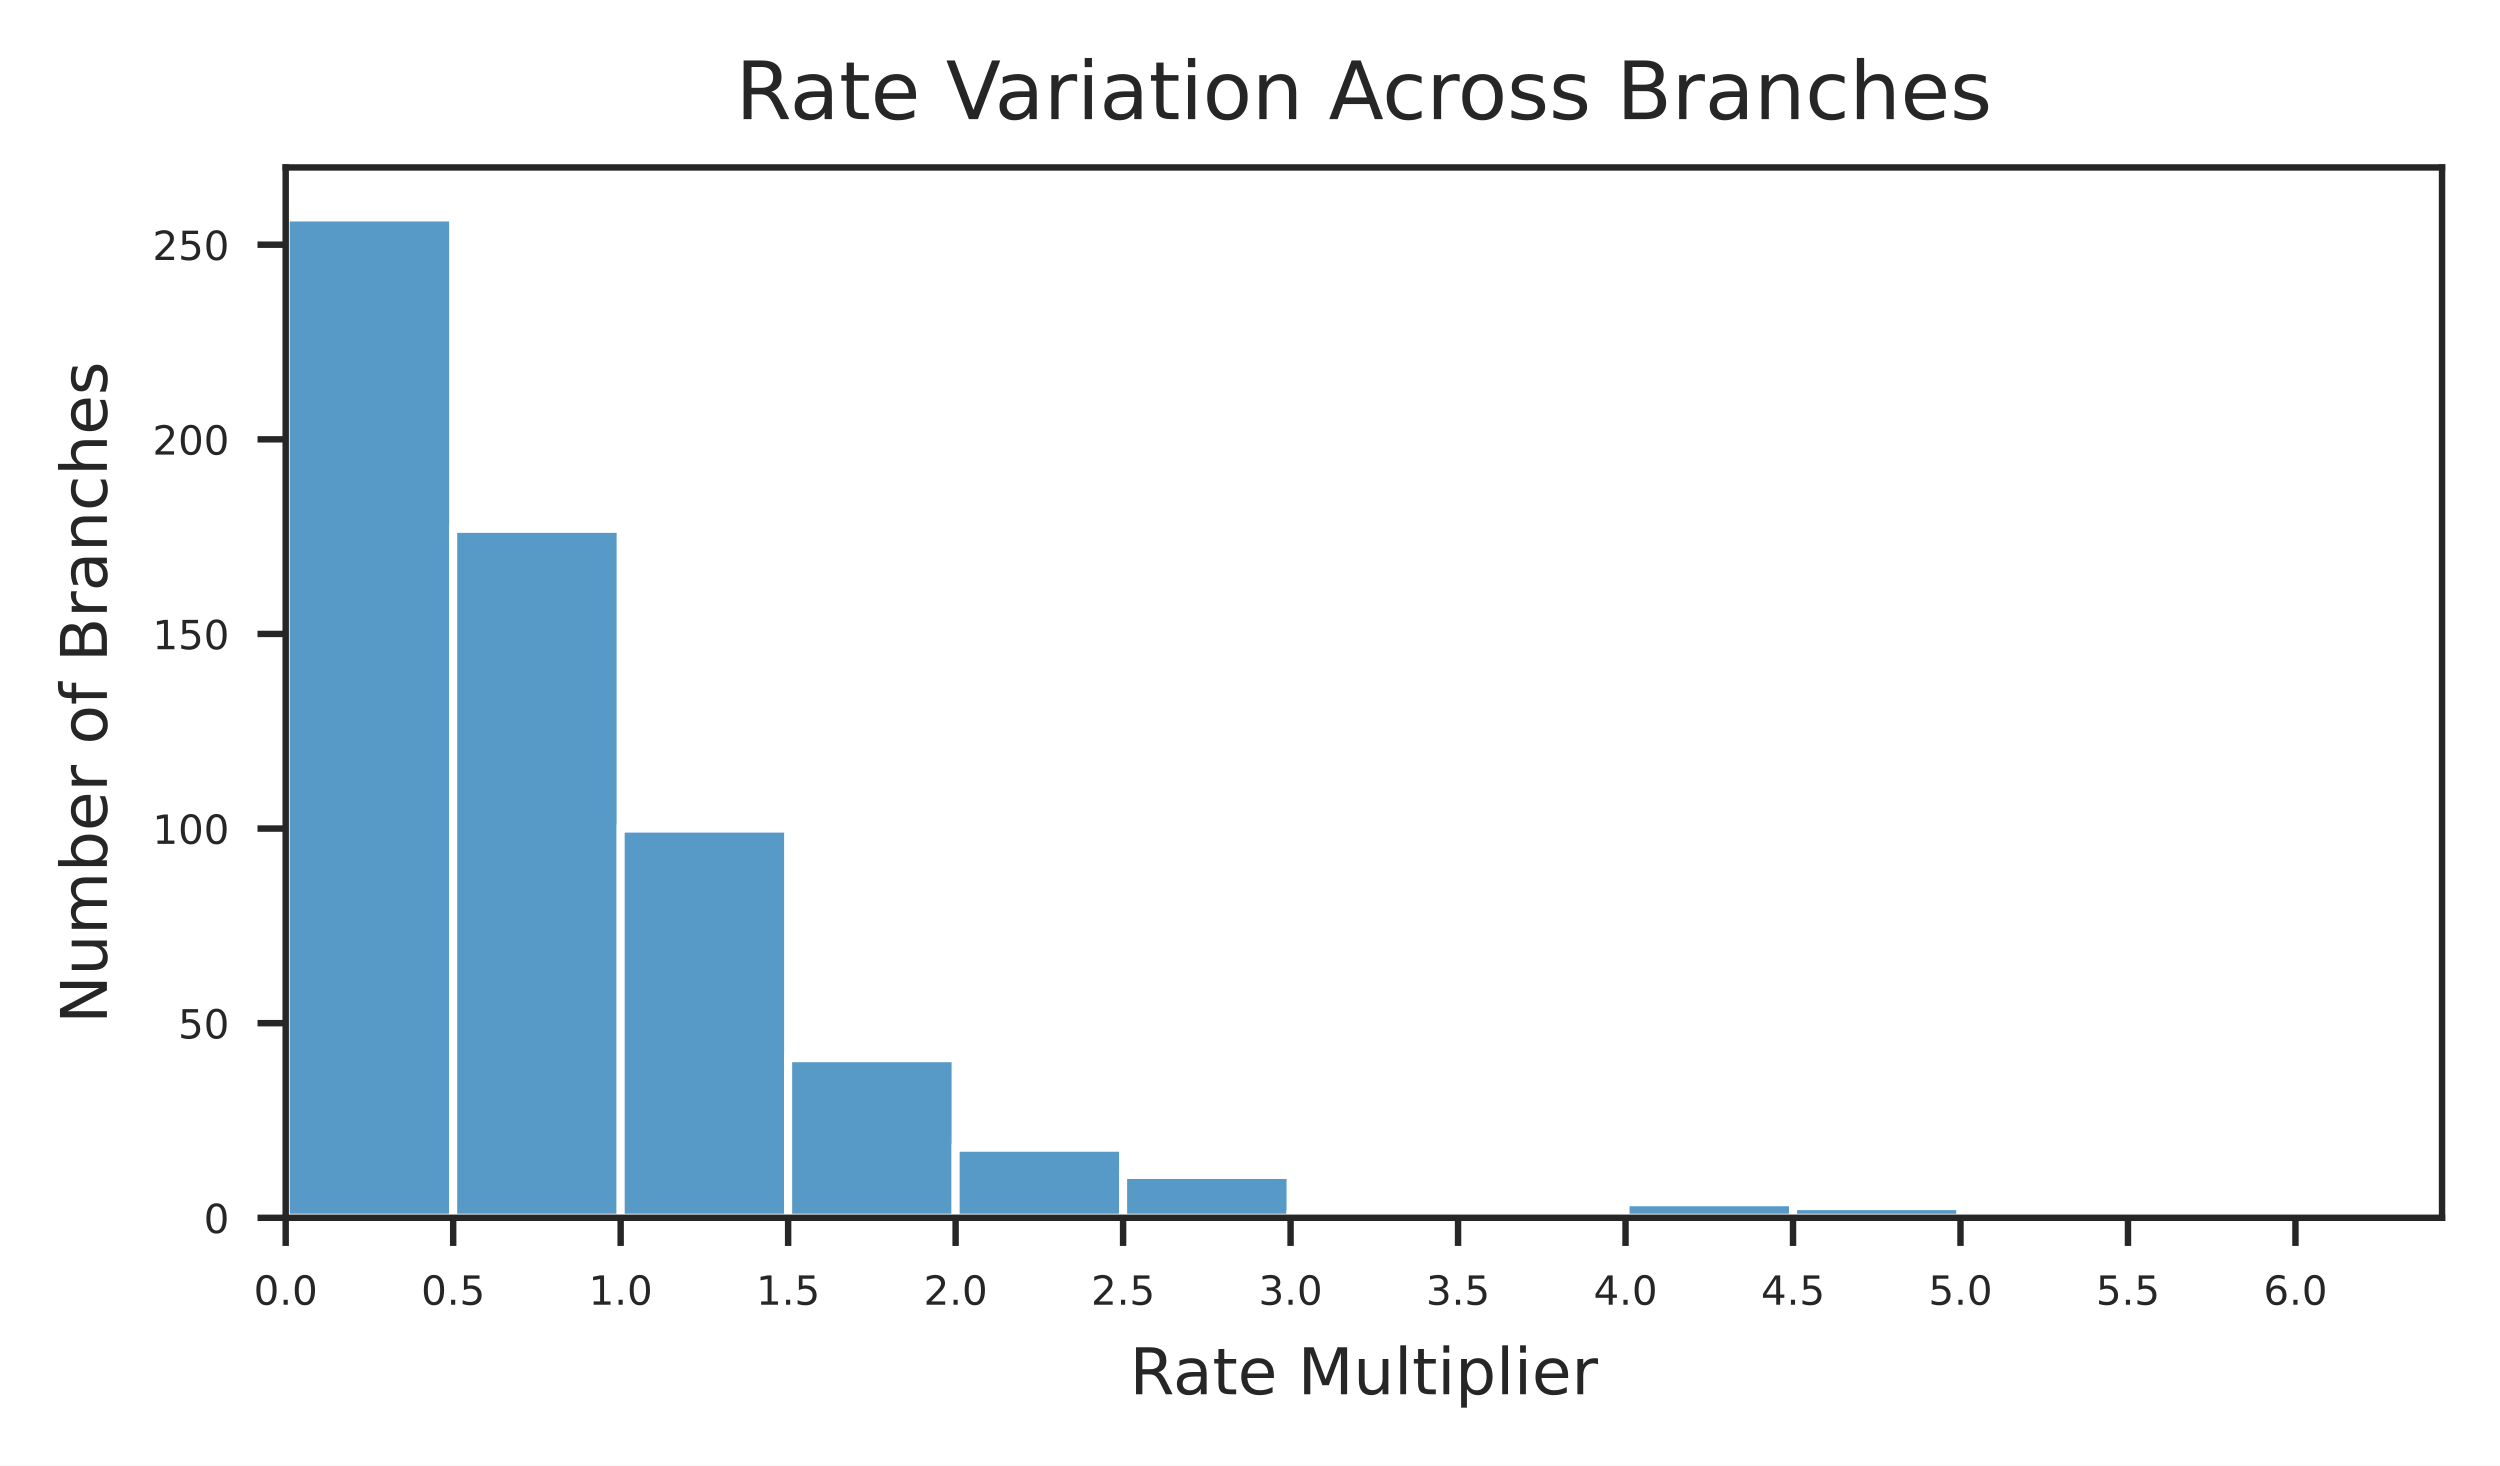
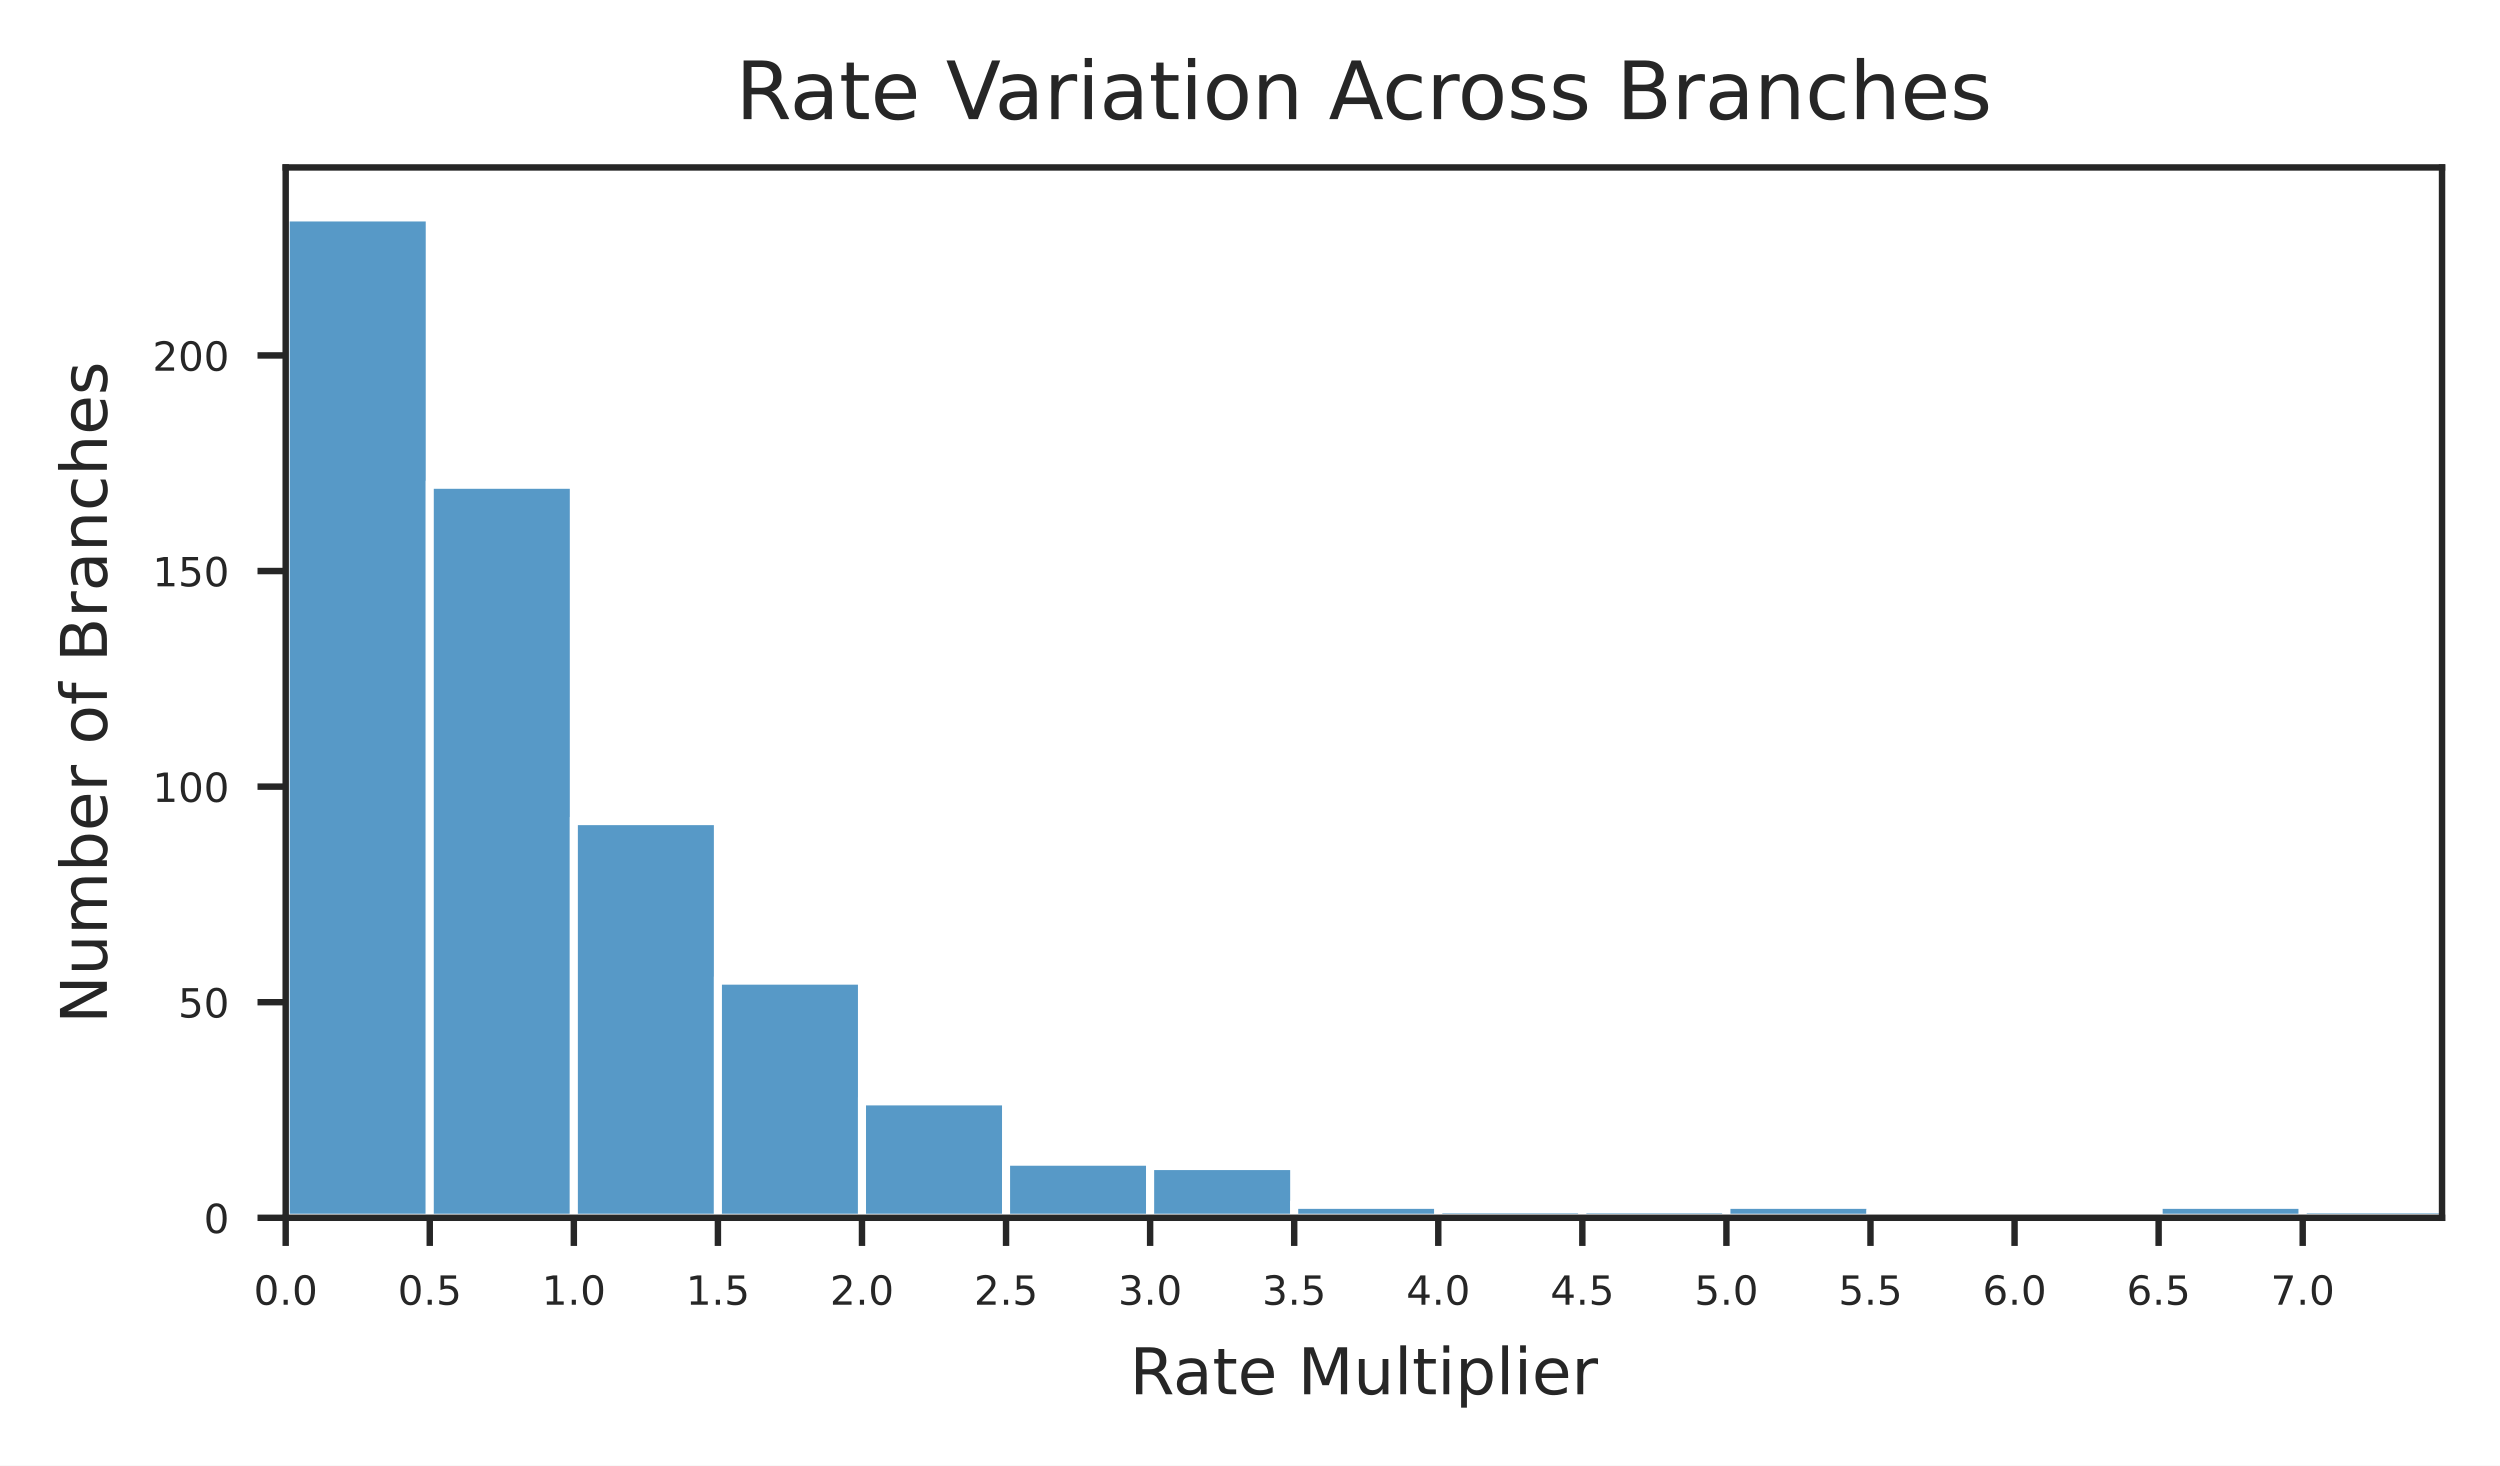
<svg xmlns="http://www.w3.org/2000/svg" xmlns:xlink="http://www.w3.org/1999/xlink" height="182.044pt" version="1.1" viewBox="0 0 310.526 182.044" width="310.526pt">
  <defs>
    <style type="text/css">*{stroke-linecap:butt;stroke-linejoin:round;}</style>
  </defs>
  <g id="figure_1">
    <g id="patch_1">
      <path d="M -0 182.044 L 310.526 182.044 L 310.526 0 L -0 0 z " style="fill:#ffffff;" />
    </g>
    <g id="axes_1">
      <g id="patch_2">
        <path d="M 35.486 151.262 L 303.326 151.262 L 303.326 20.798 L 35.486 20.798 z " style="fill:#ffffff;" />
      </g>
      <g id="matplotlib.axis_1">
        <g id="xtick_1">
          <g id="line2d_1">
            <defs>
-               <path d="M 0 0 L 0 3.5 " id="m02289e9c1e" style="stroke:#262626;stroke-width:0.8;" />
+               <path d="M 0 0 L 0 3.5 " id="mce91e94621" style="stroke:#262626;stroke-width:0.8;" />
            </defs>
            <g>
-               <use style="fill:#262626;stroke:#262626;stroke-width:0.8;" x="35.486" xlink:href="#m02289e9c1e" y="151.262" />
+               <use style="fill:#262626;stroke:#262626;stroke-width:0.8;" x="35.486" xlink:href="#mce91e94621" y="151.262" />
            </g>
          </g>
          <g id="text_1">
            <g style="fill:#262626;" transform="translate(31.51047 162.0617)scale(0.05 -0.05)">
              <defs>
                <path d="M 31.781 66.406 Q 24.172 66.406 20.328 58.906 Q 16.5 51.422 16.5 36.375 Q 16.5 21.391 20.328 13.891 Q 24.172 6.391 31.781 6.391 Q 39.453 6.391 43.281 13.891 Q 47.125 21.391 47.125 36.375 Q 47.125 51.422 43.281 58.906 Q 39.453 66.406 31.781 66.406 z M 31.781 74.219 Q 44.047 74.219 50.516 64.516 Q 56.984 54.828 56.984 36.375 Q 56.984 17.969 50.516 8.266 Q 44.047 -1.422 31.781 -1.422 Q 19.531 -1.422 13.062 8.266 Q 6.594 17.969 6.594 36.375 Q 6.594 54.828 13.062 64.516 Q 19.531 74.219 31.781 74.219 z " id="DejaVuSans-48" />
                <path d="M 10.688 12.406 L 21 12.406 L 21 0 L 10.688 0 z " id="DejaVuSans-46" />
              </defs>
              <use xlink:href="#DejaVuSans-48" />
              <use x="63.623" xlink:href="#DejaVuSans-46" />
              <use x="95.41" xlink:href="#DejaVuSans-48" />
            </g>
          </g>
        </g>
        <g id="xtick_2">
          <g id="line2d_2">
            <g>
-               <use style="fill:#262626;stroke:#262626;stroke-width:0.8;" x="56.289" xlink:href="#m02289e9c1e" y="151.262" />
+               <use style="fill:#262626;stroke:#262626;stroke-width:0.8;" x="53.381" xlink:href="#mce91e94621" y="151.262" />
            </g>
          </g>
          <g id="text_2">
-             <g style="fill:#262626;" transform="translate(52.31318 162.0617)scale(0.05 -0.05)">
+             <g style="fill:#262626;" transform="translate(49.40566 162.0617)scale(0.05 -0.05)">
              <defs>
                <path d="M 10.797 72.906 L 49.516 72.906 L 49.516 64.594 L 19.828 64.594 L 19.828 46.734 Q 21.969 47.469 24.109 47.828 Q 26.266 48.188 28.422 48.188 Q 40.625 48.188 47.75 41.5 Q 54.891 34.812 54.891 23.391 Q 54.891 11.625 47.562 5.094 Q 40.234 -1.422 26.906 -1.422 Q 22.312 -1.422 17.547 -0.641 Q 12.797 0.141 7.719 1.703 L 7.719 11.625 Q 12.109 9.234 16.797 8.062 Q 21.484 6.891 26.703 6.891 Q 35.156 6.891 40.078 11.328 Q 45.016 15.766 45.016 23.391 Q 45.016 31 40.078 35.438 Q 35.156 39.891 26.703 39.891 Q 22.75 39.891 18.812 39.016 Q 14.891 38.141 10.797 36.281 z " id="DejaVuSans-53" />
              </defs>
              <use xlink:href="#DejaVuSans-48" />
              <use x="63.623" xlink:href="#DejaVuSans-46" />
              <use x="95.41" xlink:href="#DejaVuSans-53" />
            </g>
          </g>
        </g>
        <g id="xtick_3">
          <g id="line2d_3">
            <g>
-               <use style="fill:#262626;stroke:#262626;stroke-width:0.8;" x="77.092" xlink:href="#m02289e9c1e" y="151.262" />
+               <use style="fill:#262626;stroke:#262626;stroke-width:0.8;" x="71.277" xlink:href="#mce91e94621" y="151.262" />
            </g>
          </g>
          <g id="text_3">
-             <g style="fill:#262626;" transform="translate(73.1159 162.0617)scale(0.05 -0.05)">
+             <g style="fill:#262626;" transform="translate(67.30085 162.0617)scale(0.05 -0.05)">
              <defs>
                <path d="M 12.406 8.297 L 28.516 8.297 L 28.516 63.922 L 10.984 60.406 L 10.984 69.391 L 28.422 72.906 L 38.281 72.906 L 38.281 8.297 L 54.391 8.297 L 54.391 0 L 12.406 0 z " id="DejaVuSans-49" />
              </defs>
              <use xlink:href="#DejaVuSans-49" />
              <use x="63.623" xlink:href="#DejaVuSans-46" />
              <use x="95.41" xlink:href="#DejaVuSans-48" />
            </g>
          </g>
        </g>
        <g id="xtick_4">
          <g id="line2d_4">
            <g>
-               <use style="fill:#262626;stroke:#262626;stroke-width:0.8;" x="97.894" xlink:href="#m02289e9c1e" y="151.262" />
+               <use style="fill:#262626;stroke:#262626;stroke-width:0.8;" x="89.172" xlink:href="#mce91e94621" y="151.262" />
            </g>
          </g>
          <g id="text_4">
-             <g style="fill:#262626;" transform="translate(93.91861 162.0617)scale(0.05 -0.05)">
+             <g style="fill:#262626;" transform="translate(85.19604 162.0617)scale(0.05 -0.05)">
              <use xlink:href="#DejaVuSans-49" />
              <use x="63.623" xlink:href="#DejaVuSans-46" />
              <use x="95.41" xlink:href="#DejaVuSans-53" />
            </g>
          </g>
        </g>
        <g id="xtick_5">
          <g id="line2d_5">
            <g>
-               <use style="fill:#262626;stroke:#262626;stroke-width:0.8;" x="118.697" xlink:href="#m02289e9c1e" y="151.262" />
+               <use style="fill:#262626;stroke:#262626;stroke-width:0.8;" x="107.067" xlink:href="#mce91e94621" y="151.262" />
            </g>
          </g>
          <g id="text_5">
-             <g style="fill:#262626;" transform="translate(114.7213 162.0617)scale(0.05 -0.05)">
+             <g style="fill:#262626;" transform="translate(103.0912 162.0617)scale(0.05 -0.05)">
              <defs>
                <path d="M 19.188 8.297 L 53.609 8.297 L 53.609 0 L 7.328 0 L 7.328 8.297 Q 12.938 14.109 22.625 23.891 Q 32.328 33.688 34.812 36.531 Q 39.547 41.844 41.422 45.531 Q 43.312 49.219 43.312 52.781 Q 43.312 58.594 39.234 62.25 Q 35.156 65.922 28.609 65.922 Q 23.969 65.922 18.812 64.312 Q 13.672 62.703 7.812 59.422 L 7.812 69.391 Q 13.766 71.781 18.938 73 Q 24.125 74.219 28.422 74.219 Q 39.75 74.219 46.484 68.547 Q 53.219 62.891 53.219 53.422 Q 53.219 48.922 51.531 44.891 Q 49.859 40.875 45.406 35.406 Q 44.188 33.984 37.641 27.219 Q 31.109 20.453 19.188 8.297 z " id="DejaVuSans-50" />
              </defs>
              <use xlink:href="#DejaVuSans-50" />
              <use x="63.623" xlink:href="#DejaVuSans-46" />
              <use x="95.41" xlink:href="#DejaVuSans-48" />
            </g>
          </g>
        </g>
        <g id="xtick_6">
          <g id="line2d_6">
            <g>
-               <use style="fill:#262626;stroke:#262626;stroke-width:0.8;" x="139.5" xlink:href="#m02289e9c1e" y="151.262" />
+               <use style="fill:#262626;stroke:#262626;stroke-width:0.8;" x="124.962" xlink:href="#mce91e94621" y="151.262" />
            </g>
          </g>
          <g id="text_6">
-             <g style="fill:#262626;" transform="translate(135.524 162.0617)scale(0.05 -0.05)">
+             <g style="fill:#262626;" transform="translate(120.9864 162.0617)scale(0.05 -0.05)">
              <use xlink:href="#DejaVuSans-50" />
              <use x="63.623" xlink:href="#DejaVuSans-46" />
              <use x="95.41" xlink:href="#DejaVuSans-53" />
            </g>
          </g>
        </g>
        <g id="xtick_7">
          <g id="line2d_7">
            <g>
-               <use style="fill:#262626;stroke:#262626;stroke-width:0.8;" x="160.303" xlink:href="#m02289e9c1e" y="151.262" />
+               <use style="fill:#262626;stroke:#262626;stroke-width:0.8;" x="142.857" xlink:href="#mce91e94621" y="151.262" />
            </g>
          </g>
          <g id="text_7">
-             <g style="fill:#262626;" transform="translate(156.3268 162.0617)scale(0.05 -0.05)">
+             <g style="fill:#262626;" transform="translate(138.8816 162.0617)scale(0.05 -0.05)">
              <defs>
                <path d="M 40.578 39.312 Q 47.656 37.797 51.625 33 Q 55.609 28.219 55.609 21.188 Q 55.609 10.406 48.188 4.484 Q 40.766 -1.422 27.094 -1.422 Q 22.516 -1.422 17.656 -0.516 Q 12.797 0.391 7.625 2.203 L 7.625 11.719 Q 11.719 9.328 16.594 8.109 Q 21.484 6.891 26.812 6.891 Q 36.078 6.891 40.938 10.547 Q 45.797 14.203 45.797 21.188 Q 45.797 27.641 41.281 31.266 Q 36.766 34.906 28.719 34.906 L 20.219 34.906 L 20.219 43.016 L 29.109 43.016 Q 36.375 43.016 40.234 45.922 Q 44.094 48.828 44.094 54.297 Q 44.094 59.906 40.109 62.906 Q 36.141 65.922 28.719 65.922 Q 24.656 65.922 20.016 65.031 Q 15.375 64.156 9.812 62.312 L 9.812 71.094 Q 15.438 72.656 20.344 73.438 Q 25.25 74.219 29.594 74.219 Q 40.828 74.219 47.359 69.109 Q 53.906 64.016 53.906 55.328 Q 53.906 49.266 50.438 45.094 Q 46.969 40.922 40.578 39.312 z " id="DejaVuSans-51" />
              </defs>
              <use xlink:href="#DejaVuSans-51" />
              <use x="63.623" xlink:href="#DejaVuSans-46" />
              <use x="95.41" xlink:href="#DejaVuSans-48" />
            </g>
          </g>
        </g>
        <g id="xtick_8">
          <g id="line2d_8">
            <g>
-               <use style="fill:#262626;stroke:#262626;stroke-width:0.8;" x="181.105" xlink:href="#m02289e9c1e" y="151.262" />
+               <use style="fill:#262626;stroke:#262626;stroke-width:0.8;" x="160.753" xlink:href="#mce91e94621" y="151.262" />
            </g>
          </g>
          <g id="text_8">
-             <g style="fill:#262626;" transform="translate(177.1295 162.0617)scale(0.05 -0.05)">
+             <g style="fill:#262626;" transform="translate(156.7768 162.0617)scale(0.05 -0.05)">
              <use xlink:href="#DejaVuSans-51" />
              <use x="63.623" xlink:href="#DejaVuSans-46" />
              <use x="95.41" xlink:href="#DejaVuSans-53" />
            </g>
          </g>
        </g>
        <g id="xtick_9">
          <g id="line2d_9">
            <g>
-               <use style="fill:#262626;stroke:#262626;stroke-width:0.8;" x="201.908" xlink:href="#m02289e9c1e" y="151.262" />
+               <use style="fill:#262626;stroke:#262626;stroke-width:0.8;" x="178.648" xlink:href="#mce91e94621" y="151.262" />
            </g>
          </g>
          <g id="text_9">
-             <g style="fill:#262626;" transform="translate(197.9322 162.0617)scale(0.05 -0.05)">
+             <g style="fill:#262626;" transform="translate(174.672 162.0617)scale(0.05 -0.05)">
              <defs>
                <path d="M 37.797 64.312 L 12.891 25.391 L 37.797 25.391 z M 35.203 72.906 L 47.609 72.906 L 47.609 25.391 L 58.016 25.391 L 58.016 17.188 L 47.609 17.188 L 47.609 0 L 37.797 0 L 37.797 17.188 L 4.891 17.188 L 4.891 26.703 z " id="DejaVuSans-52" />
              </defs>
              <use xlink:href="#DejaVuSans-52" />
              <use x="63.623" xlink:href="#DejaVuSans-46" />
              <use x="95.41" xlink:href="#DejaVuSans-48" />
            </g>
          </g>
        </g>
        <g id="xtick_10">
          <g id="line2d_10">
            <g>
-               <use style="fill:#262626;stroke:#262626;stroke-width:0.8;" x="222.711" xlink:href="#m02289e9c1e" y="151.262" />
+               <use style="fill:#262626;stroke:#262626;stroke-width:0.8;" x="196.543" xlink:href="#mce91e94621" y="151.262" />
            </g>
          </g>
          <g id="text_10">
-             <g style="fill:#262626;" transform="translate(218.7349 162.0617)scale(0.05 -0.05)">
+             <g style="fill:#262626;" transform="translate(192.5672 162.0617)scale(0.05 -0.05)">
              <use xlink:href="#DejaVuSans-52" />
              <use x="63.623" xlink:href="#DejaVuSans-46" />
              <use x="95.41" xlink:href="#DejaVuSans-53" />
            </g>
          </g>
        </g>
        <g id="xtick_11">
          <g id="line2d_11">
            <g>
-               <use style="fill:#262626;stroke:#262626;stroke-width:0.8;" x="243.513" xlink:href="#m02289e9c1e" y="151.262" />
+               <use style="fill:#262626;stroke:#262626;stroke-width:0.8;" x="214.438" xlink:href="#mce91e94621" y="151.262" />
            </g>
          </g>
          <g id="text_11">
-             <g style="fill:#262626;" transform="translate(239.5376 162.0617)scale(0.05 -0.05)">
+             <g style="fill:#262626;" transform="translate(210.4624 162.0617)scale(0.05 -0.05)">
              <use xlink:href="#DejaVuSans-53" />
              <use x="63.623" xlink:href="#DejaVuSans-46" />
              <use x="95.41" xlink:href="#DejaVuSans-48" />
            </g>
          </g>
        </g>
        <g id="xtick_12">
          <g id="line2d_12">
            <g>
-               <use style="fill:#262626;stroke:#262626;stroke-width:0.8;" x="264.316" xlink:href="#m02289e9c1e" y="151.262" />
+               <use style="fill:#262626;stroke:#262626;stroke-width:0.8;" x="232.333" xlink:href="#mce91e94621" y="151.262" />
            </g>
          </g>
          <g id="text_12">
-             <g style="fill:#262626;" transform="translate(260.3403 162.0617)scale(0.05 -0.05)">
+             <g style="fill:#262626;" transform="translate(228.3576 162.0617)scale(0.05 -0.05)">
              <use xlink:href="#DejaVuSans-53" />
              <use x="63.623" xlink:href="#DejaVuSans-46" />
              <use x="95.41" xlink:href="#DejaVuSans-53" />
            </g>
          </g>
        </g>
        <g id="xtick_13">
          <g id="line2d_13">
            <g>
-               <use style="fill:#262626;stroke:#262626;stroke-width:0.8;" x="285.119" xlink:href="#m02289e9c1e" y="151.262" />
+               <use style="fill:#262626;stroke:#262626;stroke-width:0.8;" x="250.229" xlink:href="#mce91e94621" y="151.262" />
            </g>
          </g>
          <g id="text_13">
-             <g style="fill:#262626;" transform="translate(281.143 162.0617)scale(0.05 -0.05)">
+             <g style="fill:#262626;" transform="translate(246.2528 162.0617)scale(0.05 -0.05)">
              <defs>
                <path d="M 33.016 40.375 Q 26.375 40.375 22.484 35.828 Q 18.609 31.297 18.609 23.391 Q 18.609 15.531 22.484 10.953 Q 26.375 6.391 33.016 6.391 Q 39.656 6.391 43.531 10.953 Q 47.406 15.531 47.406 23.391 Q 47.406 31.297 43.531 35.828 Q 39.656 40.375 33.016 40.375 z M 52.594 71.297 L 52.594 62.312 Q 48.875 64.062 45.094 64.984 Q 41.312 65.922 37.594 65.922 Q 27.828 65.922 22.672 59.328 Q 17.531 52.734 16.797 39.406 Q 19.672 43.656 24.016 45.922 Q 28.375 48.188 33.594 48.188 Q 44.578 48.188 50.953 41.516 Q 57.328 34.859 57.328 23.391 Q 57.328 12.156 50.688 5.359 Q 44.047 -1.422 33.016 -1.422 Q 20.359 -1.422 13.672 8.266 Q 6.984 17.969 6.984 36.375 Q 6.984 53.656 15.188 63.938 Q 23.391 74.219 37.203 74.219 Q 40.922 74.219 44.703 73.484 Q 48.484 72.75 52.594 71.297 z " id="DejaVuSans-54" />
              </defs>
              <use xlink:href="#DejaVuSans-54" />
              <use x="63.623" xlink:href="#DejaVuSans-46" />
              <use x="95.41" xlink:href="#DejaVuSans-48" />
            </g>
          </g>
        </g>
-         <g id="text_14">
+         <g id="xtick_14">
+           <g id="line2d_14">
+             <g>
+               <use style="fill:#262626;stroke:#262626;stroke-width:0.8;" x="268.124" xlink:href="#mce91e94621" y="151.262" />
+             </g>
+           </g>
+           <g id="text_14">
+             <g style="fill:#262626;" transform="translate(264.148 162.0617)scale(0.05 -0.05)">
+               <use xlink:href="#DejaVuSans-54" />
+               <use x="63.623" xlink:href="#DejaVuSans-46" />
+               <use x="95.41" xlink:href="#DejaVuSans-53" />
+             </g>
+           </g>
+         </g>
+         <g id="xtick_15">
+           <g id="line2d_15">
+             <g>
+               <use style="fill:#262626;stroke:#262626;stroke-width:0.8;" x="286.019" xlink:href="#mce91e94621" y="151.262" />
+             </g>
+           </g>
+           <g id="text_15">
+             <g style="fill:#262626;" transform="translate(282.0432 162.0617)scale(0.05 -0.05)">
+               <defs>
+                 <path d="M 8.203 72.906 L 55.078 72.906 L 55.078 68.703 L 28.609 0 L 18.312 0 L 43.219 64.594 L 8.203 64.594 z " id="DejaVuSans-55" />
+               </defs>
+               <use xlink:href="#DejaVuSans-55" />
+               <use x="63.623" xlink:href="#DejaVuSans-46" />
+               <use x="95.41" xlink:href="#DejaVuSans-48" />
+             </g>
+           </g>
+         </g>
+         <g id="text_16">
          <g style="fill:#262626;" transform="translate(140.3206 173.1803)scale(0.08 -0.08)">
            <defs>
              <path d="M 44.391 34.188 Q 47.562 33.109 50.562 29.594 Q 53.562 26.078 56.594 19.922 L 66.609 0 L 56 0 L 46.688 18.703 Q 43.062 26.031 39.672 28.422 Q 36.281 30.812 30.422 30.812 L 19.672 30.812 L 19.672 0 L 9.812 0 L 9.812 72.906 L 32.078 72.906 Q 44.578 72.906 50.734 67.672 Q 56.891 62.453 56.891 51.906 Q 56.891 45.016 53.688 40.469 Q 50.484 35.938 44.391 34.188 z M 19.672 64.797 L 19.672 38.922 L 32.078 38.922 Q 39.203 38.922 42.844 42.219 Q 46.484 45.516 46.484 51.906 Q 46.484 58.297 42.844 61.547 Q 39.203 64.797 32.078 64.797 z " id="DejaVuSans-82" />
              <path d="M 34.281 27.484 Q 23.391 27.484 19.188 25 Q 14.984 22.516 14.984 16.5 Q 14.984 11.719 18.141 8.906 Q 21.297 6.109 26.703 6.109 Q 34.188 6.109 38.703 11.406 Q 43.219 16.703 43.219 25.484 L 43.219 27.484 z M 52.203 31.203 L 52.203 0 L 43.219 0 L 43.219 8.297 Q 40.141 3.328 35.547 0.953 Q 30.953 -1.422 24.312 -1.422 Q 15.922 -1.422 10.953 3.297 Q 6 8.016 6 15.922 Q 6 25.141 12.172 29.828 Q 18.359 34.516 30.609 34.516 L 43.219 34.516 L 43.219 35.406 Q 43.219 41.609 39.141 45 Q 35.062 48.391 27.688 48.391 Q 23 48.391 18.547 47.266 Q 14.109 46.141 10.016 43.891 L 10.016 52.203 Q 14.938 54.109 19.578 55.047 Q 24.219 56 28.609 56 Q 40.484 56 46.344 49.844 Q 52.203 43.703 52.203 31.203 z " id="DejaVuSans-97" />
              <path d="M 18.312 70.219 L 18.312 54.688 L 36.812 54.688 L 36.812 47.703 L 18.312 47.703 L 18.312 18.016 Q 18.312 11.328 20.141 9.422 Q 21.969 7.516 27.594 7.516 L 36.812 7.516 L 36.812 0 L 27.594 0 Q 17.188 0 13.234 3.875 Q 9.281 7.766 9.281 18.016 L 9.281 47.703 L 2.688 47.703 L 2.688 54.688 L 9.281 54.688 L 9.281 70.219 z " id="DejaVuSans-116" />
              <path d="M 56.203 29.594 L 56.203 25.203 L 14.891 25.203 Q 15.484 15.922 20.484 11.062 Q 25.484 6.203 34.422 6.203 Q 39.594 6.203 44.453 7.469 Q 49.312 8.734 54.109 11.281 L 54.109 2.781 Q 49.266 0.734 44.188 -0.344 Q 39.109 -1.422 33.891 -1.422 Q 20.797 -1.422 13.156 6.188 Q 5.516 13.812 5.516 26.812 Q 5.516 40.234 12.766 48.109 Q 20.016 56 32.328 56 Q 43.359 56 49.781 48.891 Q 56.203 41.797 56.203 29.594 z M 47.219 32.234 Q 47.125 39.594 43.094 43.984 Q 39.062 48.391 32.422 48.391 Q 24.906 48.391 20.391 44.141 Q 15.875 39.891 15.188 32.172 z " id="DejaVuSans-101" />
              <path id="DejaVuSans-32" />
              <path d="M 9.812 72.906 L 24.516 72.906 L 43.109 23.297 L 61.812 72.906 L 76.516 72.906 L 76.516 0 L 66.891 0 L 66.891 64.016 L 48.094 14.016 L 38.188 14.016 L 19.391 64.016 L 19.391 0 L 9.812 0 z " id="DejaVuSans-77" />
              <path d="M 8.5 21.578 L 8.5 54.688 L 17.484 54.688 L 17.484 21.922 Q 17.484 14.156 20.5 10.266 Q 23.531 6.391 29.594 6.391 Q 36.859 6.391 41.078 11.031 Q 45.312 15.672 45.312 23.688 L 45.312 54.688 L 54.297 54.688 L 54.297 0 L 45.312 0 L 45.312 8.406 Q 42.047 3.422 37.719 1 Q 33.406 -1.422 27.688 -1.422 Q 18.266 -1.422 13.375 4.438 Q 8.5 10.297 8.5 21.578 z M 31.109 56 z " id="DejaVuSans-117" />
              <path d="M 9.422 75.984 L 18.406 75.984 L 18.406 0 L 9.422 0 z " id="DejaVuSans-108" />
              <path d="M 9.422 54.688 L 18.406 54.688 L 18.406 0 L 9.422 0 z M 9.422 75.984 L 18.406 75.984 L 18.406 64.594 L 9.422 64.594 z " id="DejaVuSans-105" />
              <path d="M 18.109 8.203 L 18.109 -20.797 L 9.078 -20.797 L 9.078 54.688 L 18.109 54.688 L 18.109 46.391 Q 20.953 51.266 25.266 53.625 Q 29.594 56 35.594 56 Q 45.562 56 51.781 48.094 Q 58.016 40.188 58.016 27.297 Q 58.016 14.406 51.781 6.484 Q 45.562 -1.422 35.594 -1.422 Q 29.594 -1.422 25.266 0.953 Q 20.953 3.328 18.109 8.203 z M 48.688 27.297 Q 48.688 37.203 44.609 42.844 Q 40.531 48.484 33.406 48.484 Q 26.266 48.484 22.188 42.844 Q 18.109 37.203 18.109 27.297 Q 18.109 17.391 22.188 11.75 Q 26.266 6.109 33.406 6.109 Q 40.531 6.109 44.609 11.75 Q 48.688 17.391 48.688 27.297 z " id="DejaVuSans-112" />
              <path d="M 41.109 46.297 Q 39.594 47.172 37.812 47.578 Q 36.031 48 33.891 48 Q 26.266 48 22.188 43.047 Q 18.109 38.094 18.109 28.812 L 18.109 0 L 9.078 0 L 9.078 54.688 L 18.109 54.688 L 18.109 46.188 Q 20.953 51.172 25.484 53.578 Q 30.031 56 36.531 56 Q 37.453 56 38.578 55.875 Q 39.703 55.766 41.062 55.516 z " id="DejaVuSans-114" />
            </defs>
            <use xlink:href="#DejaVuSans-82" />
            <use x="67.232" xlink:href="#DejaVuSans-97" />
            <use x="128.512" xlink:href="#DejaVuSans-116" />
            <use x="167.721" xlink:href="#DejaVuSans-101" />
            <use x="229.244" xlink:href="#DejaVuSans-32" />
            <use x="261.031" xlink:href="#DejaVuSans-77" />
            <use x="347.311" xlink:href="#DejaVuSans-117" />
            <use x="410.689" xlink:href="#DejaVuSans-108" />
            <use x="438.473" xlink:href="#DejaVuSans-116" />
            <use x="477.682" xlink:href="#DejaVuSans-105" />
            <use x="505.465" xlink:href="#DejaVuSans-112" />
            <use x="568.941" xlink:href="#DejaVuSans-108" />
            <use x="596.725" xlink:href="#DejaVuSans-105" />
            <use x="624.508" xlink:href="#DejaVuSans-101" />
            <use x="686.031" xlink:href="#DejaVuSans-114" />
          </g>
        </g>
      </g>
      <g id="matplotlib.axis_2">
        <g id="ytick_1">
-           <g id="line2d_14">
+           <g id="line2d_16">
            <defs>
-               <path d="M 0 0 L -3.5 0 " id="m4d57ab0ce5" style="stroke:#262626;stroke-width:0.8;" />
+               <path d="M 0 0 L -3.5 0 " id="m4467607eb2" style="stroke:#262626;stroke-width:0.8;" />
            </defs>
            <g>
-               <use style="fill:#262626;stroke:#262626;stroke-width:0.8;" x="35.486" xlink:href="#m4d57ab0ce5" y="151.262" />
-             </g>
-           </g>
-           <g id="text_15">
+               <use style="fill:#262626;stroke:#262626;stroke-width:0.8;" x="35.486" xlink:href="#m4467607eb2" y="151.262" />
+             </g>
+           </g>
+           <g id="text_17">
            <g style="fill:#262626;" transform="translate(25.305 153.162)scale(0.05 -0.05)">
              <use xlink:href="#DejaVuSans-48" />
            </g>
          </g>
        </g>
        <g id="ytick_2">
-           <g id="line2d_15">
-             <g>
-               <use style="fill:#262626;stroke:#262626;stroke-width:0.8;" x="35.486" xlink:href="#m4d57ab0ce5" y="127.089" />
-             </g>
-           </g>
-           <g id="text_16">
-             <g style="fill:#262626;" transform="translate(22.12375 128.9886)scale(0.05 -0.05)">
+           <g id="line2d_17">
+             <g>
+               <use style="fill:#262626;stroke:#262626;stroke-width:0.8;" x="35.486" xlink:href="#m4467607eb2" y="124.484" />
+             </g>
+           </g>
+           <g id="text_18">
+             <g style="fill:#262626;" transform="translate(22.12375 126.3837)scale(0.05 -0.05)">
              <use xlink:href="#DejaVuSans-53" />
              <use x="63.623" xlink:href="#DejaVuSans-48" />
            </g>
          </g>
        </g>
        <g id="ytick_3">
-           <g id="line2d_16">
-             <g>
-               <use style="fill:#262626;stroke:#262626;stroke-width:0.8;" x="35.486" xlink:href="#m4d57ab0ce5" y="102.916" />
-             </g>
-           </g>
-           <g id="text_17">
-             <g style="fill:#262626;" transform="translate(18.9425 104.8152)scale(0.05 -0.05)">
+           <g id="line2d_18">
+             <g>
+               <use style="fill:#262626;stroke:#262626;stroke-width:0.8;" x="35.486" xlink:href="#m4467607eb2" y="97.706" />
+             </g>
+           </g>
+           <g id="text_19">
+             <g style="fill:#262626;" transform="translate(18.9425 99.6054)scale(0.05 -0.05)">
              <use xlink:href="#DejaVuSans-49" />
              <use x="63.623" xlink:href="#DejaVuSans-48" />
              <use x="127.246" xlink:href="#DejaVuSans-48" />
            </g>
          </g>
        </g>
        <g id="ytick_4">
-           <g id="line2d_17">
-             <g>
-               <use style="fill:#262626;stroke:#262626;stroke-width:0.8;" x="35.486" xlink:href="#m4d57ab0ce5" y="78.742" />
-             </g>
-           </g>
-           <g id="text_18">
-             <g style="fill:#262626;" transform="translate(18.9425 80.64176)scale(0.05 -0.05)">
+           <g id="line2d_19">
+             <g>
+               <use style="fill:#262626;stroke:#262626;stroke-width:0.8;" x="35.486" xlink:href="#m4467607eb2" y="70.927" />
+             </g>
+           </g>
+           <g id="text_20">
+             <g style="fill:#262626;" transform="translate(18.9425 72.82707)scale(0.05 -0.05)">
              <use xlink:href="#DejaVuSans-49" />
              <use x="63.623" xlink:href="#DejaVuSans-53" />
              <use x="127.246" xlink:href="#DejaVuSans-48" />
            </g>
          </g>
        </g>
        <g id="ytick_5">
-           <g id="line2d_18">
-             <g>
-               <use style="fill:#262626;stroke:#262626;stroke-width:0.8;" x="35.486" xlink:href="#m4d57ab0ce5" y="54.569" />
-             </g>
-           </g>
-           <g id="text_19">
-             <g style="fill:#262626;" transform="translate(18.9425 56.46833)scale(0.05 -0.05)">
+           <g id="line2d_20">
+             <g>
+               <use style="fill:#262626;stroke:#262626;stroke-width:0.8;" x="35.486" xlink:href="#m4467607eb2" y="44.149" />
+             </g>
+           </g>
+           <g id="text_21">
+             <g style="fill:#262626;" transform="translate(18.9425 46.04875)scale(0.05 -0.05)">
              <use xlink:href="#DejaVuSans-50" />
              <use x="63.623" xlink:href="#DejaVuSans-48" />
              <use x="127.246" xlink:href="#DejaVuSans-48" />
            </g>
          </g>
        </g>
-         <g id="ytick_6">
-           <g id="line2d_19">
-             <g>
-               <use style="fill:#262626;stroke:#262626;stroke-width:0.8;" x="35.486" xlink:href="#m4d57ab0ce5" y="30.395" />
-             </g>
-           </g>
-           <g id="text_20">
-             <g style="fill:#262626;" transform="translate(18.9425 32.2949)scale(0.05 -0.05)">
-               <use xlink:href="#DejaVuSans-50" />
-               <use x="63.623" xlink:href="#DejaVuSans-53" />
-               <use x="127.246" xlink:href="#DejaVuSans-48" />
-             </g>
-           </g>
-         </g>
-         <g id="text_21">
+         <g id="text_22">
          <g style="fill:#262626;" transform="translate(13.27875 127.1517)rotate(-90)scale(0.08 -0.08)">
            <defs>
              <path d="M 9.812 72.906 L 23.094 72.906 L 55.422 11.922 L 55.422 72.906 L 64.984 72.906 L 64.984 0 L 51.703 0 L 19.391 60.984 L 19.391 0 L 9.812 0 z " id="DejaVuSans-78" />
              <path d="M 52 44.188 Q 55.375 50.25 60.062 53.125 Q 64.75 56 71.094 56 Q 79.641 56 84.281 50.016 Q 88.922 44.047 88.922 33.016 L 88.922 0 L 79.891 0 L 79.891 32.719 Q 79.891 40.578 77.094 44.375 Q 74.312 48.188 68.609 48.188 Q 61.625 48.188 57.562 43.547 Q 53.516 38.922 53.516 30.906 L 53.516 0 L 44.484 0 L 44.484 32.719 Q 44.484 40.625 41.703 44.406 Q 38.922 48.188 33.109 48.188 Q 26.219 48.188 22.156 43.531 Q 18.109 38.875 18.109 30.906 L 18.109 0 L 9.078 0 L 9.078 54.688 L 18.109 54.688 L 18.109 46.188 Q 21.188 51.219 25.484 53.609 Q 29.781 56 35.688 56 Q 41.656 56 45.828 52.969 Q 50 49.953 52 44.188 z " id="DejaVuSans-109" />
              <path d="M 48.688 27.297 Q 48.688 37.203 44.609 42.844 Q 40.531 48.484 33.406 48.484 Q 26.266 48.484 22.188 42.844 Q 18.109 37.203 18.109 27.297 Q 18.109 17.391 22.188 11.75 Q 26.266 6.109 33.406 6.109 Q 40.531 6.109 44.609 11.75 Q 48.688 17.391 48.688 27.297 z M 18.109 46.391 Q 20.953 51.266 25.266 53.625 Q 29.594 56 35.594 56 Q 45.562 56 51.781 48.094 Q 58.016 40.188 58.016 27.297 Q 58.016 14.406 51.781 6.484 Q 45.562 -1.422 35.594 -1.422 Q 29.594 -1.422 25.266 0.953 Q 20.953 3.328 18.109 8.203 L 18.109 0 L 9.078 0 L 9.078 75.984 L 18.109 75.984 z " id="DejaVuSans-98" />
              <path d="M 30.609 48.391 Q 23.391 48.391 19.188 42.75 Q 14.984 37.109 14.984 27.297 Q 14.984 17.484 19.156 11.844 Q 23.344 6.203 30.609 6.203 Q 37.797 6.203 41.984 11.859 Q 46.188 17.531 46.188 27.297 Q 46.188 37.016 41.984 42.703 Q 37.797 48.391 30.609 48.391 z M 30.609 56 Q 42.328 56 49.016 48.375 Q 55.719 40.766 55.719 27.297 Q 55.719 13.875 49.016 6.219 Q 42.328 -1.422 30.609 -1.422 Q 18.844 -1.422 12.172 6.219 Q 5.516 13.875 5.516 27.297 Q 5.516 40.766 12.172 48.375 Q 18.844 56 30.609 56 z " id="DejaVuSans-111" />
              <path d="M 37.109 75.984 L 37.109 68.5 L 28.516 68.5 Q 23.688 68.5 21.797 66.547 Q 19.922 64.594 19.922 59.516 L 19.922 54.688 L 34.719 54.688 L 34.719 47.703 L 19.922 47.703 L 19.922 0 L 10.891 0 L 10.891 47.703 L 2.297 47.703 L 2.297 54.688 L 10.891 54.688 L 10.891 58.5 Q 10.891 67.625 15.141 71.797 Q 19.391 75.984 28.609 75.984 z " id="DejaVuSans-102" />
              <path d="M 19.672 34.812 L 19.672 8.109 L 35.5 8.109 Q 43.453 8.109 47.281 11.406 Q 51.125 14.703 51.125 21.484 Q 51.125 28.328 47.281 31.562 Q 43.453 34.812 35.5 34.812 z M 19.672 64.797 L 19.672 42.828 L 34.281 42.828 Q 41.5 42.828 45.031 45.531 Q 48.578 48.25 48.578 53.812 Q 48.578 59.328 45.031 62.062 Q 41.5 64.797 34.281 64.797 z M 9.812 72.906 L 35.016 72.906 Q 46.297 72.906 52.391 68.219 Q 58.5 63.531 58.5 54.891 Q 58.5 48.188 55.375 44.234 Q 52.25 40.281 46.188 39.312 Q 53.469 37.75 57.5 32.781 Q 61.531 27.828 61.531 20.406 Q 61.531 10.641 54.891 5.312 Q 48.25 0 35.984 0 L 9.812 0 z " id="DejaVuSans-66" />
              <path d="M 54.891 33.016 L 54.891 0 L 45.906 0 L 45.906 32.719 Q 45.906 40.484 42.875 44.328 Q 39.844 48.188 33.797 48.188 Q 26.516 48.188 22.312 43.547 Q 18.109 38.922 18.109 30.906 L 18.109 0 L 9.078 0 L 9.078 54.688 L 18.109 54.688 L 18.109 46.188 Q 21.344 51.125 25.703 53.562 Q 30.078 56 35.797 56 Q 45.219 56 50.047 50.172 Q 54.891 44.344 54.891 33.016 z " id="DejaVuSans-110" />
              <path d="M 48.781 52.594 L 48.781 44.188 Q 44.969 46.297 41.141 47.344 Q 37.312 48.391 33.406 48.391 Q 24.656 48.391 19.812 42.844 Q 14.984 37.312 14.984 27.297 Q 14.984 17.281 19.812 11.734 Q 24.656 6.203 33.406 6.203 Q 37.312 6.203 41.141 7.25 Q 44.969 8.297 48.781 10.406 L 48.781 2.094 Q 45.016 0.344 40.984 -0.531 Q 36.969 -1.422 32.422 -1.422 Q 20.062 -1.422 12.781 6.344 Q 5.516 14.109 5.516 27.297 Q 5.516 40.672 12.859 48.328 Q 20.219 56 33.016 56 Q 37.156 56 41.109 55.141 Q 45.062 54.297 48.781 52.594 z " id="DejaVuSans-99" />
              <path d="M 54.891 33.016 L 54.891 0 L 45.906 0 L 45.906 32.719 Q 45.906 40.484 42.875 44.328 Q 39.844 48.188 33.797 48.188 Q 26.516 48.188 22.312 43.547 Q 18.109 38.922 18.109 30.906 L 18.109 0 L 9.078 0 L 9.078 75.984 L 18.109 75.984 L 18.109 46.188 Q 21.344 51.125 25.703 53.562 Q 30.078 56 35.797 56 Q 45.219 56 50.047 50.172 Q 54.891 44.344 54.891 33.016 z " id="DejaVuSans-104" />
              <path d="M 44.281 53.078 L 44.281 44.578 Q 40.484 46.531 36.375 47.5 Q 32.281 48.484 27.875 48.484 Q 21.188 48.484 17.844 46.438 Q 14.5 44.391 14.5 40.281 Q 14.5 37.156 16.891 35.375 Q 19.281 33.594 26.516 31.984 L 29.594 31.297 Q 39.156 29.25 43.188 25.516 Q 47.219 21.781 47.219 15.094 Q 47.219 7.469 41.188 3.016 Q 35.156 -1.422 24.609 -1.422 Q 20.219 -1.422 15.453 -0.562 Q 10.688 0.297 5.422 2 L 5.422 11.281 Q 10.406 8.688 15.234 7.391 Q 20.062 6.109 24.812 6.109 Q 31.156 6.109 34.562 8.281 Q 37.984 10.453 37.984 14.406 Q 37.984 18.062 35.516 20.016 Q 33.062 21.969 24.703 23.781 L 21.578 24.516 Q 13.234 26.266 9.516 29.906 Q 5.812 33.547 5.812 39.891 Q 5.812 47.609 11.281 51.797 Q 16.75 56 26.812 56 Q 31.781 56 36.172 55.266 Q 40.578 54.547 44.281 53.078 z " id="DejaVuSans-115" />
            </defs>
            <use xlink:href="#DejaVuSans-78" />
            <use x="74.805" xlink:href="#DejaVuSans-117" />
            <use x="138.184" xlink:href="#DejaVuSans-109" />
            <use x="235.596" xlink:href="#DejaVuSans-98" />
            <use x="299.072" xlink:href="#DejaVuSans-101" />
            <use x="360.596" xlink:href="#DejaVuSans-114" />
            <use x="401.709" xlink:href="#DejaVuSans-32" />
            <use x="433.496" xlink:href="#DejaVuSans-111" />
            <use x="494.678" xlink:href="#DejaVuSans-102" />
            <use x="529.883" xlink:href="#DejaVuSans-32" />
            <use x="561.67" xlink:href="#DejaVuSans-66" />
            <use x="630.273" xlink:href="#DejaVuSans-114" />
            <use x="671.387" xlink:href="#DejaVuSans-97" />
            <use x="732.666" xlink:href="#DejaVuSans-110" />
            <use x="796.045" xlink:href="#DejaVuSans-99" />
            <use x="851.025" xlink:href="#DejaVuSans-104" />
            <use x="914.404" xlink:href="#DejaVuSans-101" />
            <use x="975.928" xlink:href="#DejaVuSans-115" />
          </g>
        </g>
      </g>
      <g id="patch_3">
-         <path clip-path="url(#p7b74d4de83)" d="M 35.486 151.262 L 56.289 151.262 L 56.289 27.011 L 35.486 27.011 z " style="fill:#1f77b4;fill-opacity:0.75;stroke:#ffffff;stroke-linejoin:miter;" />
+         <path clip-path="url(#pcc48b8fb0d)" d="M 35.486 151.262 L 53.381 151.262 L 53.381 27.011 L 35.486 27.011 z " style="fill:#1f77b4;fill-opacity:0.75;stroke:#ffffff;stroke-linejoin:miter;" />
      </g>
      <g id="patch_4">
-         <path clip-path="url(#p7b74d4de83)" d="M 56.289 151.262 L 77.092 151.262 L 77.092 65.688 L 56.289 65.688 z " style="fill:#1f77b4;fill-opacity:0.75;stroke:#ffffff;stroke-linejoin:miter;" />
+         <path clip-path="url(#pcc48b8fb0d)" d="M 53.381 151.262 L 71.277 151.262 L 71.277 60.216 L 53.381 60.216 z " style="fill:#1f77b4;fill-opacity:0.75;stroke:#ffffff;stroke-linejoin:miter;" />
      </g>
      <g id="patch_5">
-         <path clip-path="url(#p7b74d4de83)" d="M 77.092 151.262 L 97.894 151.262 L 97.894 102.916 L 77.092 102.916 z " style="fill:#1f77b4;fill-opacity:0.75;stroke:#ffffff;stroke-linejoin:miter;" />
+         <path clip-path="url(#pcc48b8fb0d)" d="M 71.277 151.262 L 89.172 151.262 L 89.172 101.99 L 71.277 101.99 z " style="fill:#1f77b4;fill-opacity:0.75;stroke:#ffffff;stroke-linejoin:miter;" />
      </g>
      <g id="patch_6">
-         <path clip-path="url(#p7b74d4de83)" d="M 97.894 151.262 L 118.697 151.262 L 118.697 131.44 L 97.894 131.44 z " style="fill:#1f77b4;fill-opacity:0.75;stroke:#ffffff;stroke-linejoin:miter;" />
+         <path clip-path="url(#pcc48b8fb0d)" d="M 89.172 151.262 L 107.067 151.262 L 107.067 121.806 L 89.172 121.806 z " style="fill:#1f77b4;fill-opacity:0.75;stroke:#ffffff;stroke-linejoin:miter;" />
      </g>
      <g id="patch_7">
-         <path clip-path="url(#p7b74d4de83)" d="M 118.697 151.262 L 139.5 151.262 L 139.5 142.56 L 118.697 142.56 z " style="fill:#1f77b4;fill-opacity:0.75;stroke:#ffffff;stroke-linejoin:miter;" />
+         <path clip-path="url(#pcc48b8fb0d)" d="M 107.067 151.262 L 124.962 151.262 L 124.962 136.802 L 107.067 136.802 z " style="fill:#1f77b4;fill-opacity:0.75;stroke:#ffffff;stroke-linejoin:miter;" />
      </g>
      <g id="patch_8">
-         <path clip-path="url(#p7b74d4de83)" d="M 139.5 151.262 L 160.303 151.262 L 160.303 145.944 L 139.5 145.944 z " style="fill:#1f77b4;fill-opacity:0.75;stroke:#ffffff;stroke-linejoin:miter;" />
+         <path clip-path="url(#pcc48b8fb0d)" d="M 124.962 151.262 L 142.857 151.262 L 142.857 144.3 L 124.962 144.3 z " style="fill:#1f77b4;fill-opacity:0.75;stroke:#ffffff;stroke-linejoin:miter;" />
      </g>
      <g id="patch_9">
-         <path clip-path="url(#p7b74d4de83)" d="M 160.303 151.262 L 181.105 151.262 L 181.105 150.779 L 160.303 150.779 z " style="fill:#1f77b4;fill-opacity:0.75;stroke:#ffffff;stroke-linejoin:miter;" />
+         <path clip-path="url(#pcc48b8fb0d)" d="M 142.857 151.262 L 160.753 151.262 L 160.753 144.836 L 142.857 144.836 z " style="fill:#1f77b4;fill-opacity:0.75;stroke:#ffffff;stroke-linejoin:miter;" />
      </g>
      <g id="patch_10">
-         <path clip-path="url(#p7b74d4de83)" d="M 181.105 151.262 L 201.908 151.262 L 201.908 150.296 L 181.105 150.296 z " style="fill:#1f77b4;fill-opacity:0.75;stroke:#ffffff;stroke-linejoin:miter;" />
+         <path clip-path="url(#pcc48b8fb0d)" d="M 160.753 151.262 L 178.648 151.262 L 178.648 149.656 L 160.753 149.656 z " style="fill:#1f77b4;fill-opacity:0.75;stroke:#ffffff;stroke-linejoin:miter;" />
      </g>
      <g id="patch_11">
-         <path clip-path="url(#p7b74d4de83)" d="M 201.908 151.262 L 222.711 151.262 L 222.711 149.329 L 201.908 149.329 z " style="fill:#1f77b4;fill-opacity:0.75;stroke:#ffffff;stroke-linejoin:miter;" />
+         <path clip-path="url(#pcc48b8fb0d)" d="M 178.648 151.262 L 196.543 151.262 L 196.543 150.191 L 178.648 150.191 z " style="fill:#1f77b4;fill-opacity:0.75;stroke:#ffffff;stroke-linejoin:miter;" />
      </g>
      <g id="patch_12">
-         <path clip-path="url(#p7b74d4de83)" d="M 222.711 151.262 L 243.513 151.262 L 243.513 149.812 L 222.711 149.812 z " style="fill:#1f77b4;fill-opacity:0.75;stroke:#ffffff;stroke-linejoin:miter;" />
+         <path clip-path="url(#pcc48b8fb0d)" d="M 196.543 151.262 L 214.438 151.262 L 214.438 150.191 L 196.543 150.191 z " style="fill:#1f77b4;fill-opacity:0.75;stroke:#ffffff;stroke-linejoin:miter;" />
      </g>
      <g id="patch_13">
-         <path clip-path="url(#p7b74d4de83)" d="M 243.513 151.262 L 264.316 151.262 L 264.316 150.779 L 243.513 150.779 z " style="fill:#1f77b4;fill-opacity:0.75;stroke:#ffffff;stroke-linejoin:miter;" />
+         <path clip-path="url(#pcc48b8fb0d)" d="M 214.438 151.262 L 232.333 151.262 L 232.333 149.656 L 214.438 149.656 z " style="fill:#1f77b4;fill-opacity:0.75;stroke:#ffffff;stroke-linejoin:miter;" />
      </g>
      <g id="patch_14">
-         <path clip-path="url(#p7b74d4de83)" d="M 264.316 151.262 L 285.119 151.262 L 285.119 151.262 L 264.316 151.262 z " style="fill:#1f77b4;fill-opacity:0.75;stroke:#ffffff;stroke-linejoin:miter;" />
+         <path clip-path="url(#pcc48b8fb0d)" d="M 232.333 151.262 L 250.229 151.262 L 250.229 150.727 L 232.333 150.727 z " style="fill:#1f77b4;fill-opacity:0.75;stroke:#ffffff;stroke-linejoin:miter;" />
      </g>
      <g id="patch_15">
-         <path clip-path="url(#p7b74d4de83)" d="M 285.119 151.262 L 305.922 151.262 L 305.922 150.779 L 285.119 150.779 z " style="fill:#1f77b4;fill-opacity:0.75;stroke:#ffffff;stroke-linejoin:miter;" />
+         <path clip-path="url(#pcc48b8fb0d)" d="M 250.229 151.262 L 268.124 151.262 L 268.124 151.262 L 250.229 151.262 z " style="fill:#1f77b4;fill-opacity:0.75;stroke:#ffffff;stroke-linejoin:miter;" />
      </g>
      <g id="patch_16">
+         <path clip-path="url(#pcc48b8fb0d)" d="M 268.124 151.262 L 286.019 151.262 L 286.019 149.656 L 268.124 149.656 z " style="fill:#1f77b4;fill-opacity:0.75;stroke:#ffffff;stroke-linejoin:miter;" />
+       </g>
+       <g id="patch_17">
+         <path clip-path="url(#pcc48b8fb0d)" d="M 286.019 151.262 L 303.914 151.262 L 303.914 150.191 L 286.019 150.191 z " style="fill:#1f77b4;fill-opacity:0.75;stroke:#ffffff;stroke-linejoin:miter;" />
+       </g>
+       <g id="patch_18">
        <path d="M 35.486 151.262 L 35.486 20.798 " style="fill:none;stroke:#262626;stroke-linecap:square;stroke-linejoin:miter;stroke-width:0.8;" />
      </g>
-       <g id="patch_17">
+       <g id="patch_19">
        <path d="M 303.326 151.262 L 303.326 20.798 " style="fill:none;stroke:#262626;stroke-linecap:square;stroke-linejoin:miter;stroke-width:0.8;" />
      </g>
-       <g id="patch_18">
+       <g id="patch_20">
        <path d="M 35.486 151.262 L 303.326 151.262 " style="fill:none;stroke:#262626;stroke-linecap:square;stroke-linejoin:miter;stroke-width:0.8;" />
      </g>
-       <g id="patch_19">
+       <g id="patch_21">
        <path d="M 35.486 20.798 L 303.326 20.798 " style="fill:none;stroke:#262626;stroke-linecap:square;stroke-linejoin:miter;stroke-width:0.8;" />
      </g>
-       <g id="text_22">
+       <g id="text_23">
        <g style="fill:#262626;" transform="translate(91.38203 14.79844)scale(0.1 -0.1)">
          <defs>
            <path d="M 28.609 0 L 0.781 72.906 L 11.078 72.906 L 34.188 11.531 L 57.328 72.906 L 67.578 72.906 L 39.797 0 z " id="DejaVuSans-86" />
            <path d="M 34.188 63.188 L 20.797 26.906 L 47.609 26.906 z M 28.609 72.906 L 39.797 72.906 L 67.578 0 L 57.328 0 L 50.688 18.703 L 17.828 18.703 L 11.188 0 L 0.781 0 z " id="DejaVuSans-65" />
          </defs>
          <use xlink:href="#DejaVuSans-82" />
          <use x="67.232" xlink:href="#DejaVuSans-97" />
          <use x="128.512" xlink:href="#DejaVuSans-116" />
          <use x="167.721" xlink:href="#DejaVuSans-101" />
          <use x="229.244" xlink:href="#DejaVuSans-32" />
          <use x="261.031" xlink:href="#DejaVuSans-86" />
          <use x="321.689" xlink:href="#DejaVuSans-97" />
          <use x="382.969" xlink:href="#DejaVuSans-114" />
          <use x="424.082" xlink:href="#DejaVuSans-105" />
          <use x="451.865" xlink:href="#DejaVuSans-97" />
          <use x="513.145" xlink:href="#DejaVuSans-116" />
          <use x="552.354" xlink:href="#DejaVuSans-105" />
          <use x="580.137" xlink:href="#DejaVuSans-111" />
          <use x="641.318" xlink:href="#DejaVuSans-110" />
          <use x="704.697" xlink:href="#DejaVuSans-32" />
          <use x="736.484" xlink:href="#DejaVuSans-65" />
          <use x="803.143" xlink:href="#DejaVuSans-99" />
          <use x="858.123" xlink:href="#DejaVuSans-114" />
          <use x="896.986" xlink:href="#DejaVuSans-111" />
          <use x="958.168" xlink:href="#DejaVuSans-115" />
          <use x="1010.268" xlink:href="#DejaVuSans-115" />
          <use x="1062.367" xlink:href="#DejaVuSans-32" />
          <use x="1094.154" xlink:href="#DejaVuSans-66" />
          <use x="1162.758" xlink:href="#DejaVuSans-114" />
          <use x="1203.871" xlink:href="#DejaVuSans-97" />
          <use x="1265.15" xlink:href="#DejaVuSans-110" />
          <use x="1328.529" xlink:href="#DejaVuSans-99" />
          <use x="1383.51" xlink:href="#DejaVuSans-104" />
          <use x="1446.889" xlink:href="#DejaVuSans-101" />
          <use x="1508.412" xlink:href="#DejaVuSans-115" />
        </g>
      </g>
    </g>
  </g>
  <defs>
-     <clipPath id="p7b74d4de83">
+     <clipPath id="pcc48b8fb0d">
      <rect height="130.464" width="267.84" x="35.486" y="20.798" />
    </clipPath>
  </defs>
</svg>
